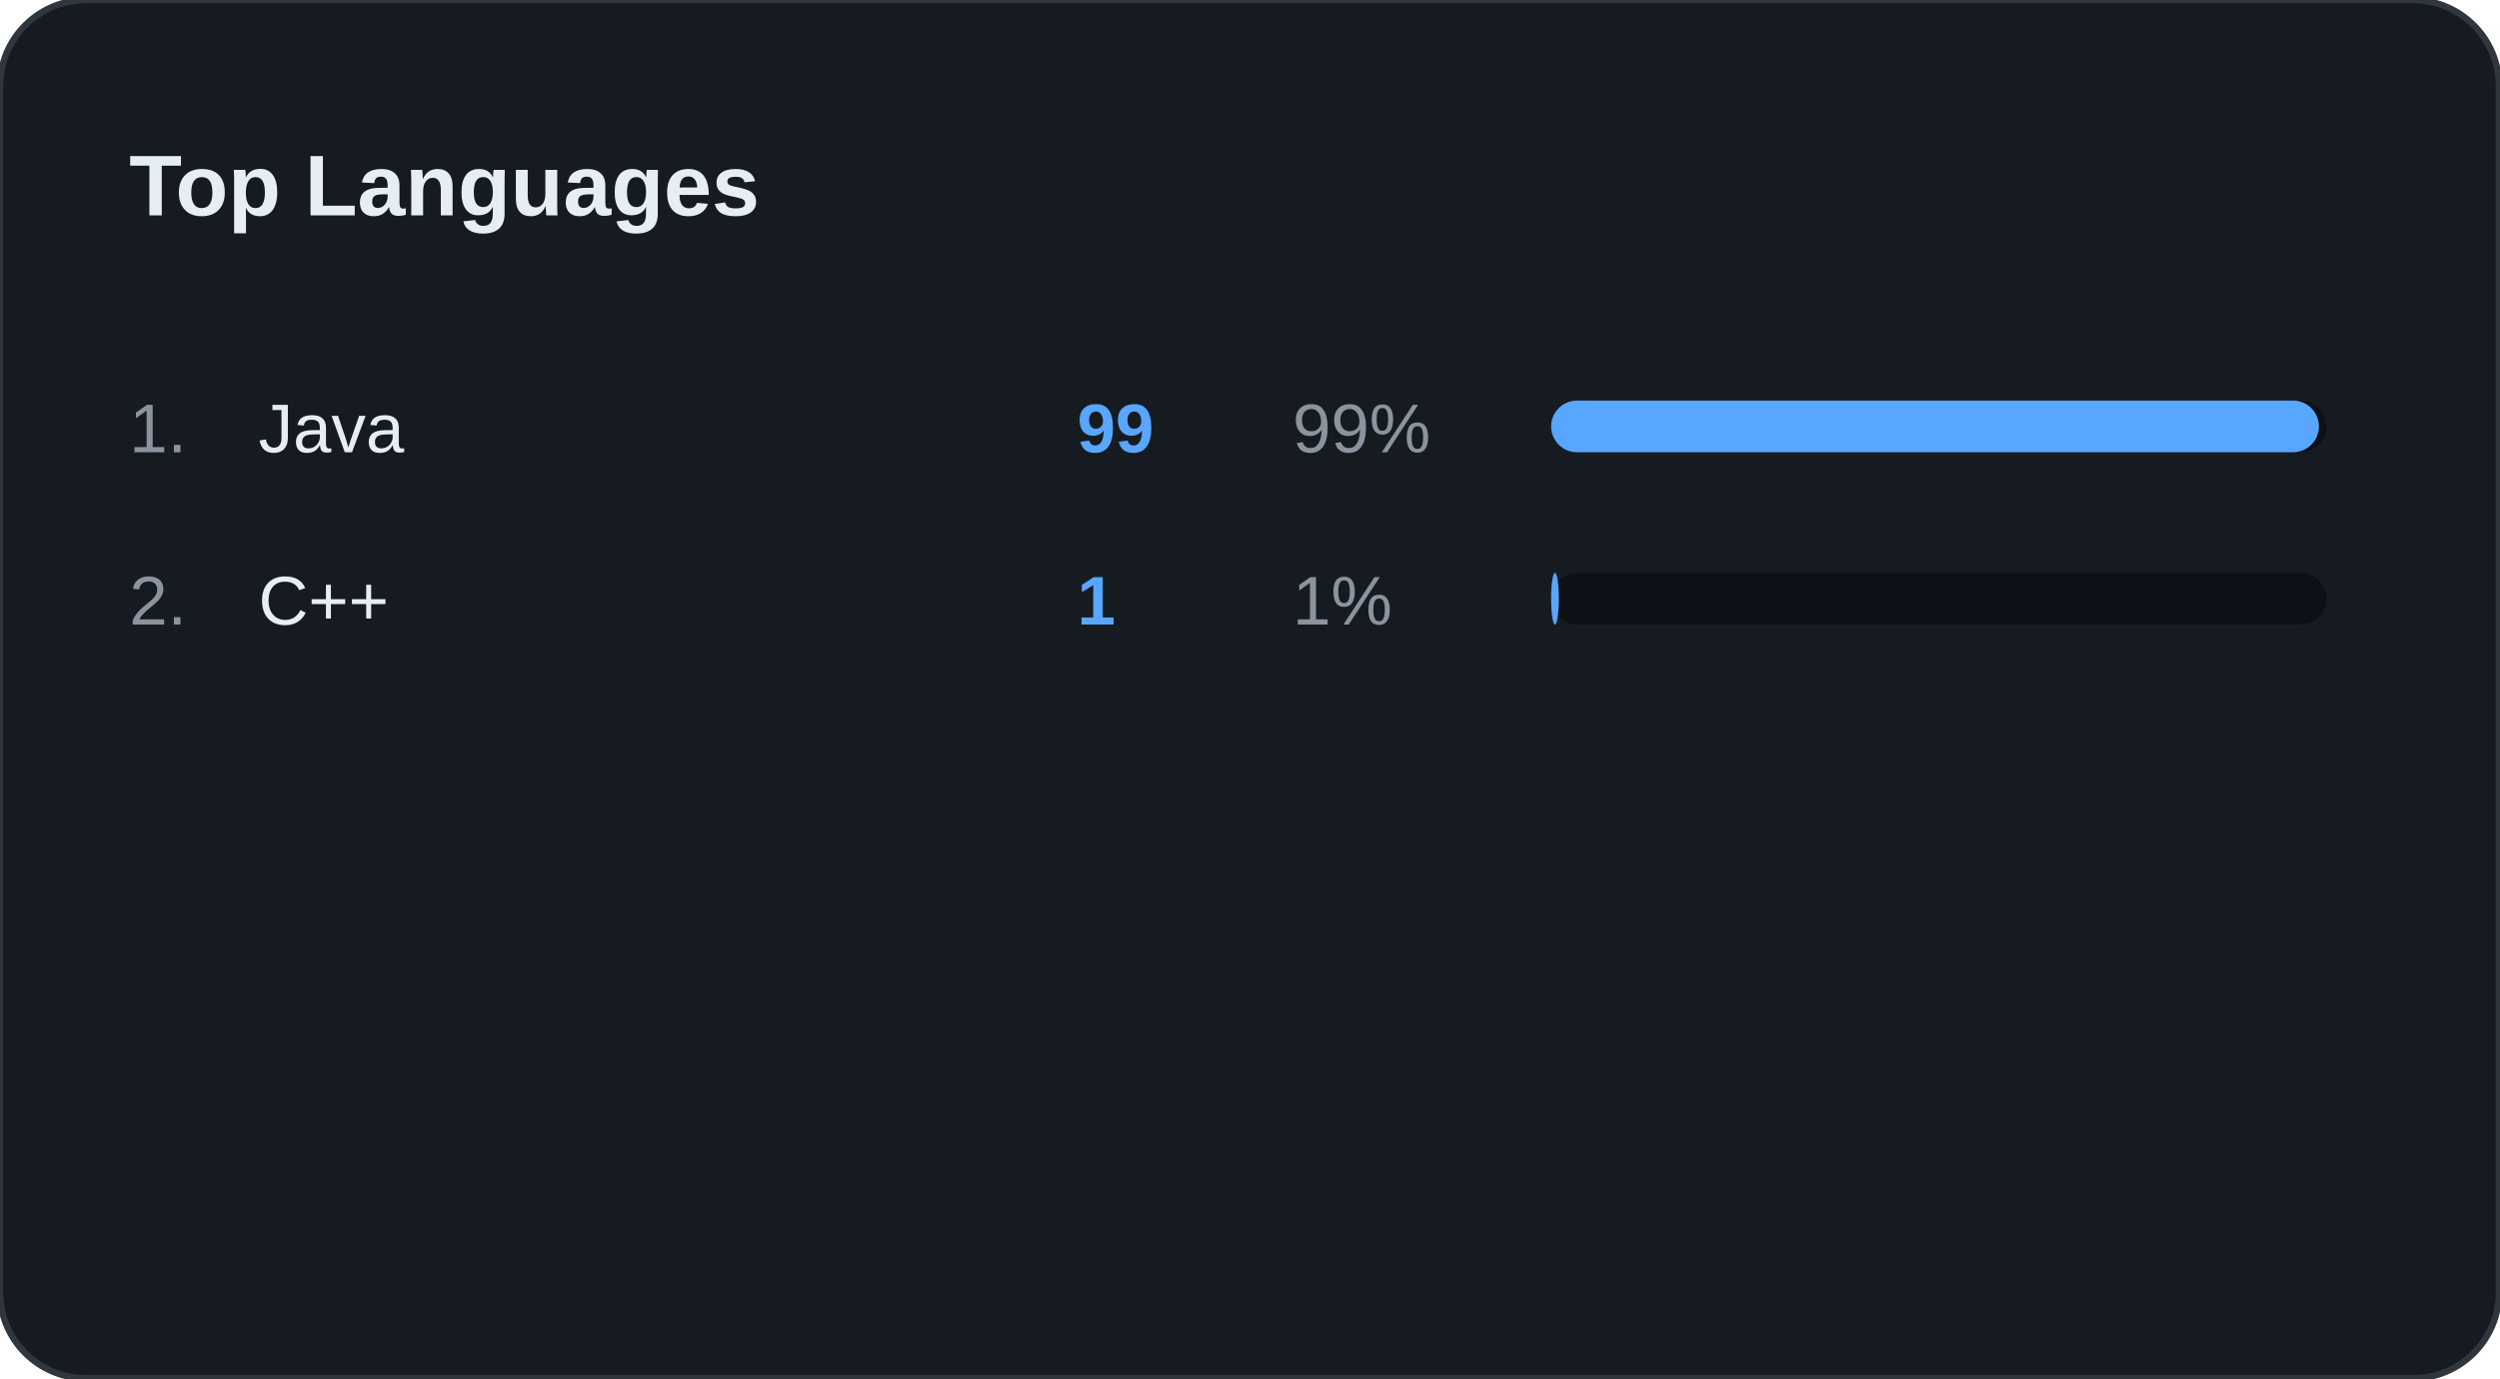
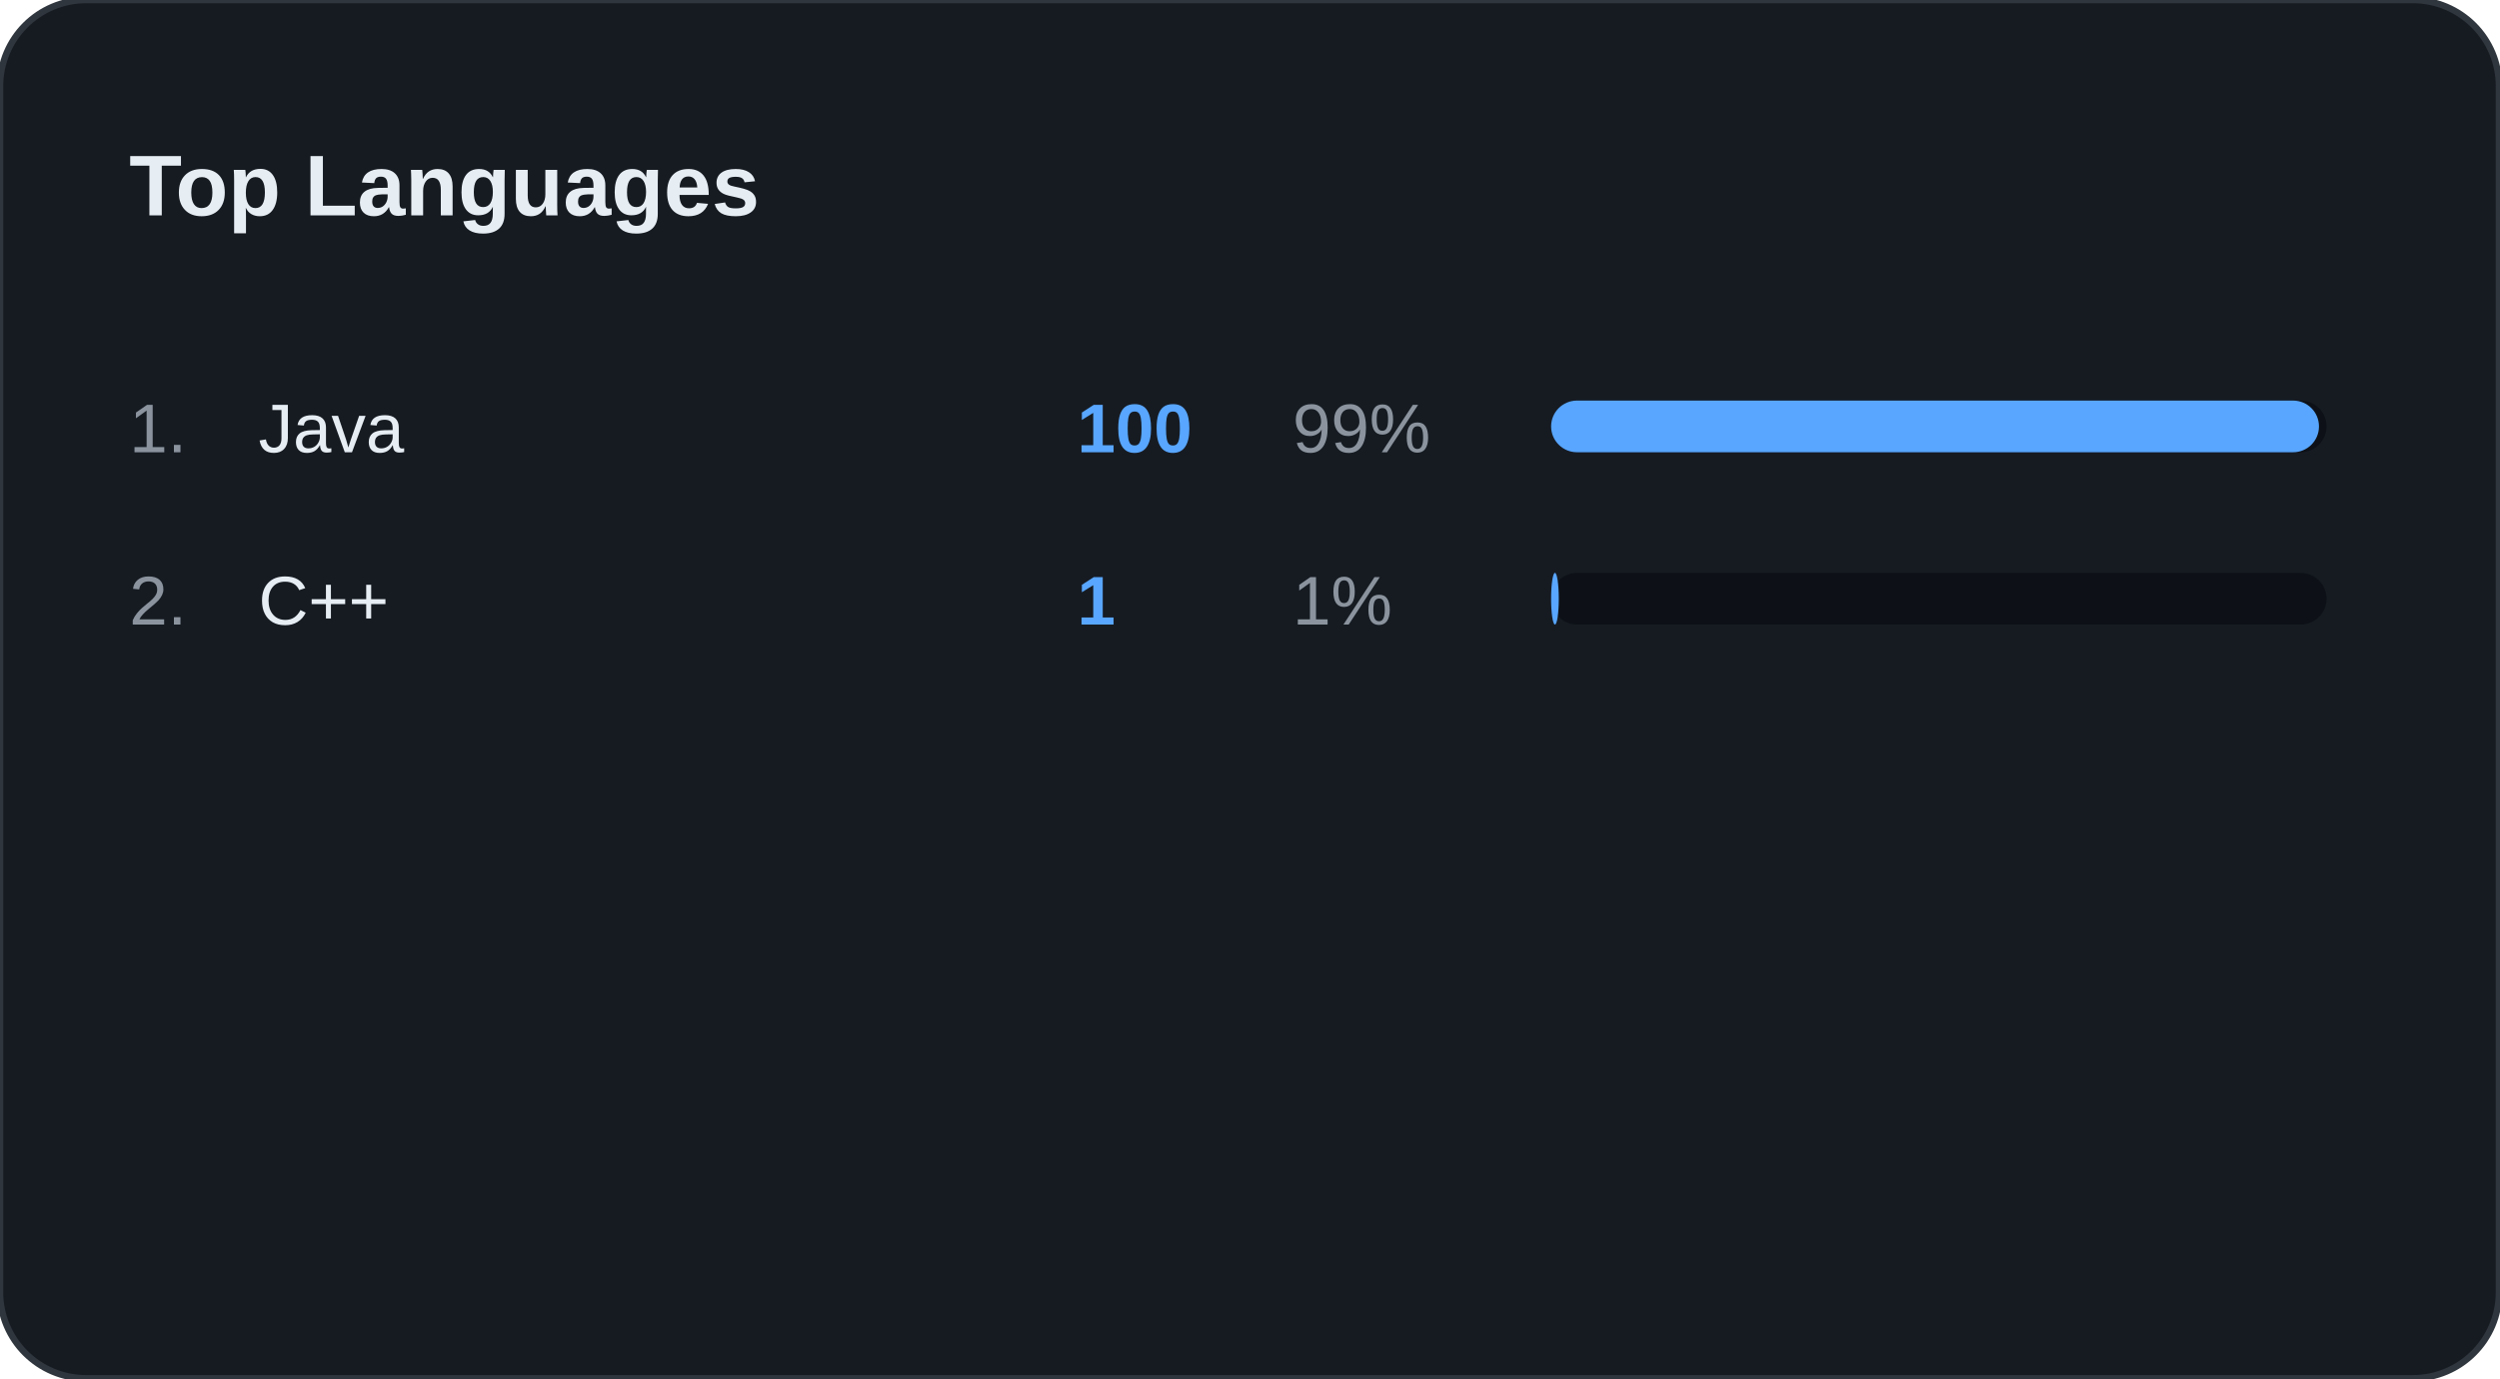
<svg xmlns="http://www.w3.org/2000/svg" width="100%" viewBox="0 0 580 320" preserveAspectRatio="xMidYMid meet">
  <rect width="580" height="320" rx="20" fill="#161B22" stroke="#30363D" stroke-width="1.5" />
  <text x="30" y="50" font-family="Segoe UI, Arial, sans-serif" font-size="20" font-weight="bold" fill="#E6EDF3">Top Languages</text>
  <text x="30" y="105" font-family="Segoe UI, Arial, sans-serif" font-size="16" fill="#8B949E">1.</text>
  <text x="60" y="105" font-family="Segoe UI, Arial, sans-serif" font-size="16" fill="#E6EDF3">Java</text>
-   <text x="250" y="105" font-family="Segoe UI, Arial, sans-serif" font-size="16" font-weight="bold" fill="#58A6FF">99</text>
+   <text x="250" y="105" font-family="Segoe UI, Arial, sans-serif" font-size="16" font-weight="bold" fill="#58A6FF">100</text>
  <text x="300" y="105" font-family="Segoe UI, Arial, sans-serif" font-size="16" fill="#8B949E">99%</text>
  <rect x="360" y="93" width="180" height="12" rx="6" fill="#0D1117" />
-   <rect x="360" y="93" width="178.2" height="12" rx="6" fill="#58A6FF" />
+   <rect x="360" y="93" width="178.218" height="12" rx="6" fill="#58A6FF" />
  <text x="30" y="145" font-family="Segoe UI, Arial, sans-serif" font-size="16" fill="#8B949E">2.</text>
  <text x="60" y="145" font-family="Segoe UI, Arial, sans-serif" font-size="16" fill="#E6EDF3">C++</text>
  <text x="250" y="145" font-family="Segoe UI, Arial, sans-serif" font-size="16" font-weight="bold" fill="#58A6FF">1</text>
  <text x="300" y="145" font-family="Segoe UI, Arial, sans-serif" font-size="16" fill="#8B949E">1%</text>
  <rect x="360" y="133" width="180" height="12" rx="6" fill="#0D1117" />
-   <rect x="360" y="133" width="1.8" height="12" rx="6" fill="#58A6FF" />
+   <rect x="360" y="133" width="1.782" height="12" rx="6" fill="#58A6FF" />
</svg>
